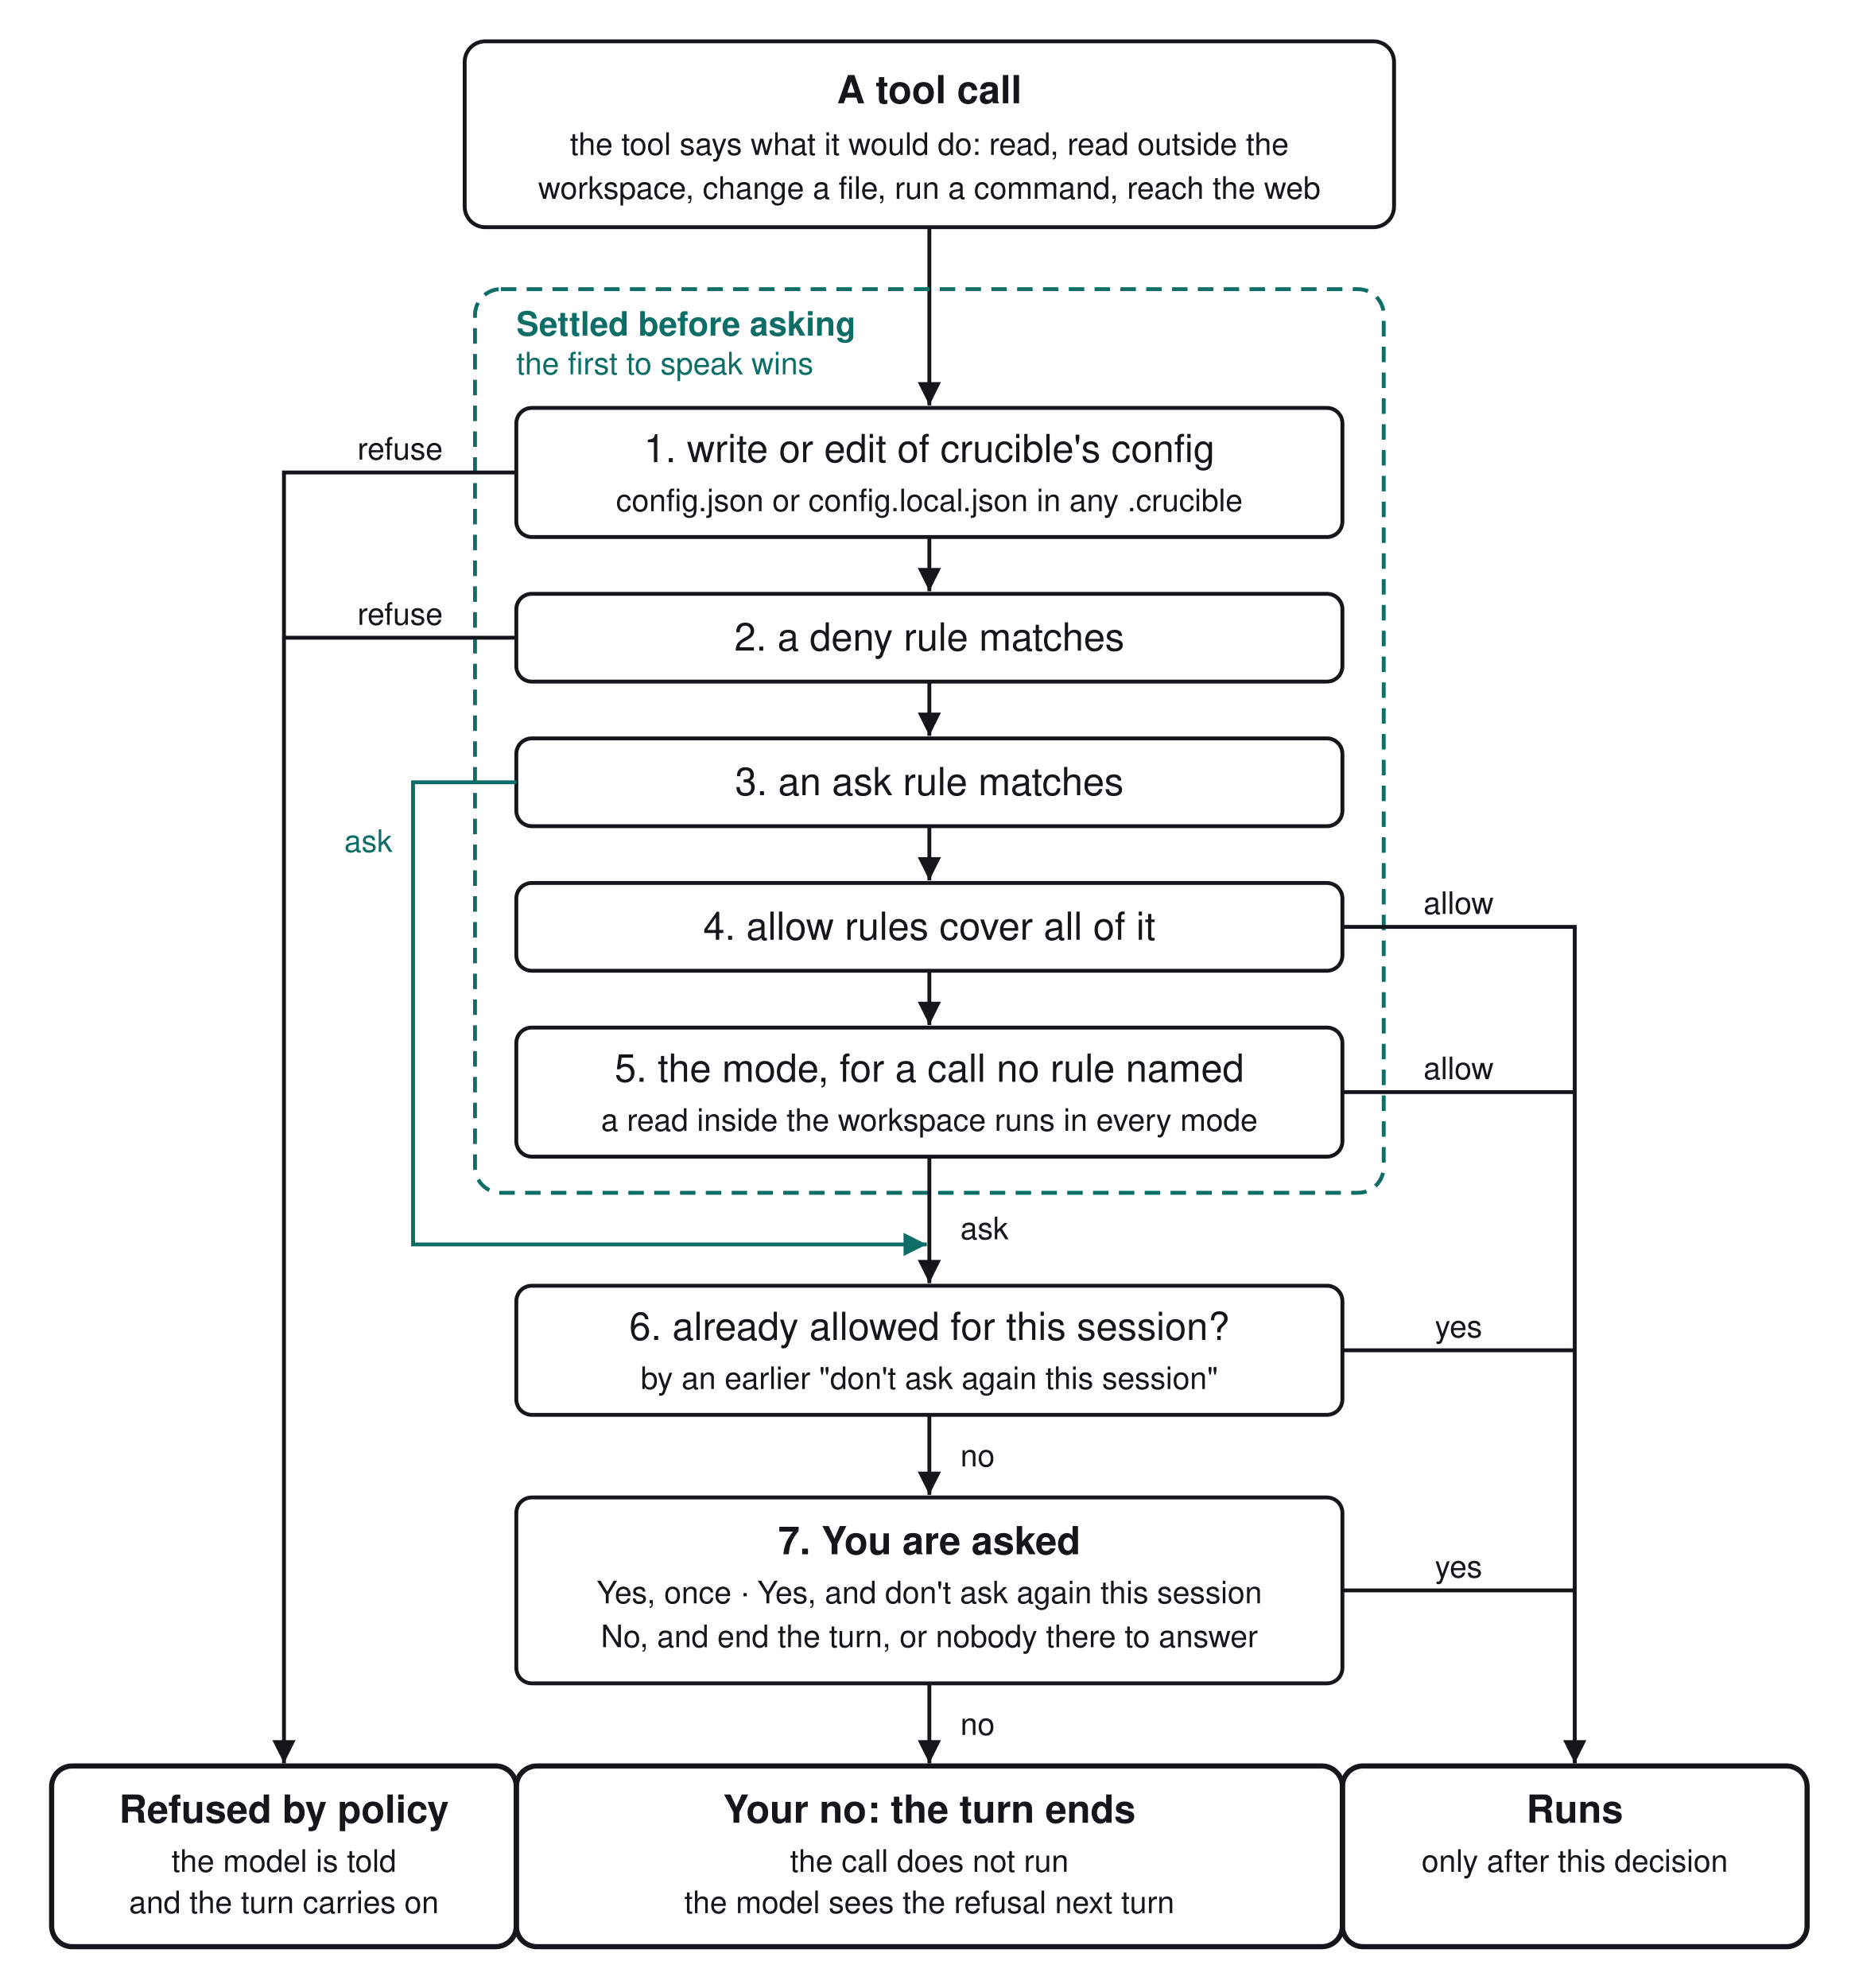
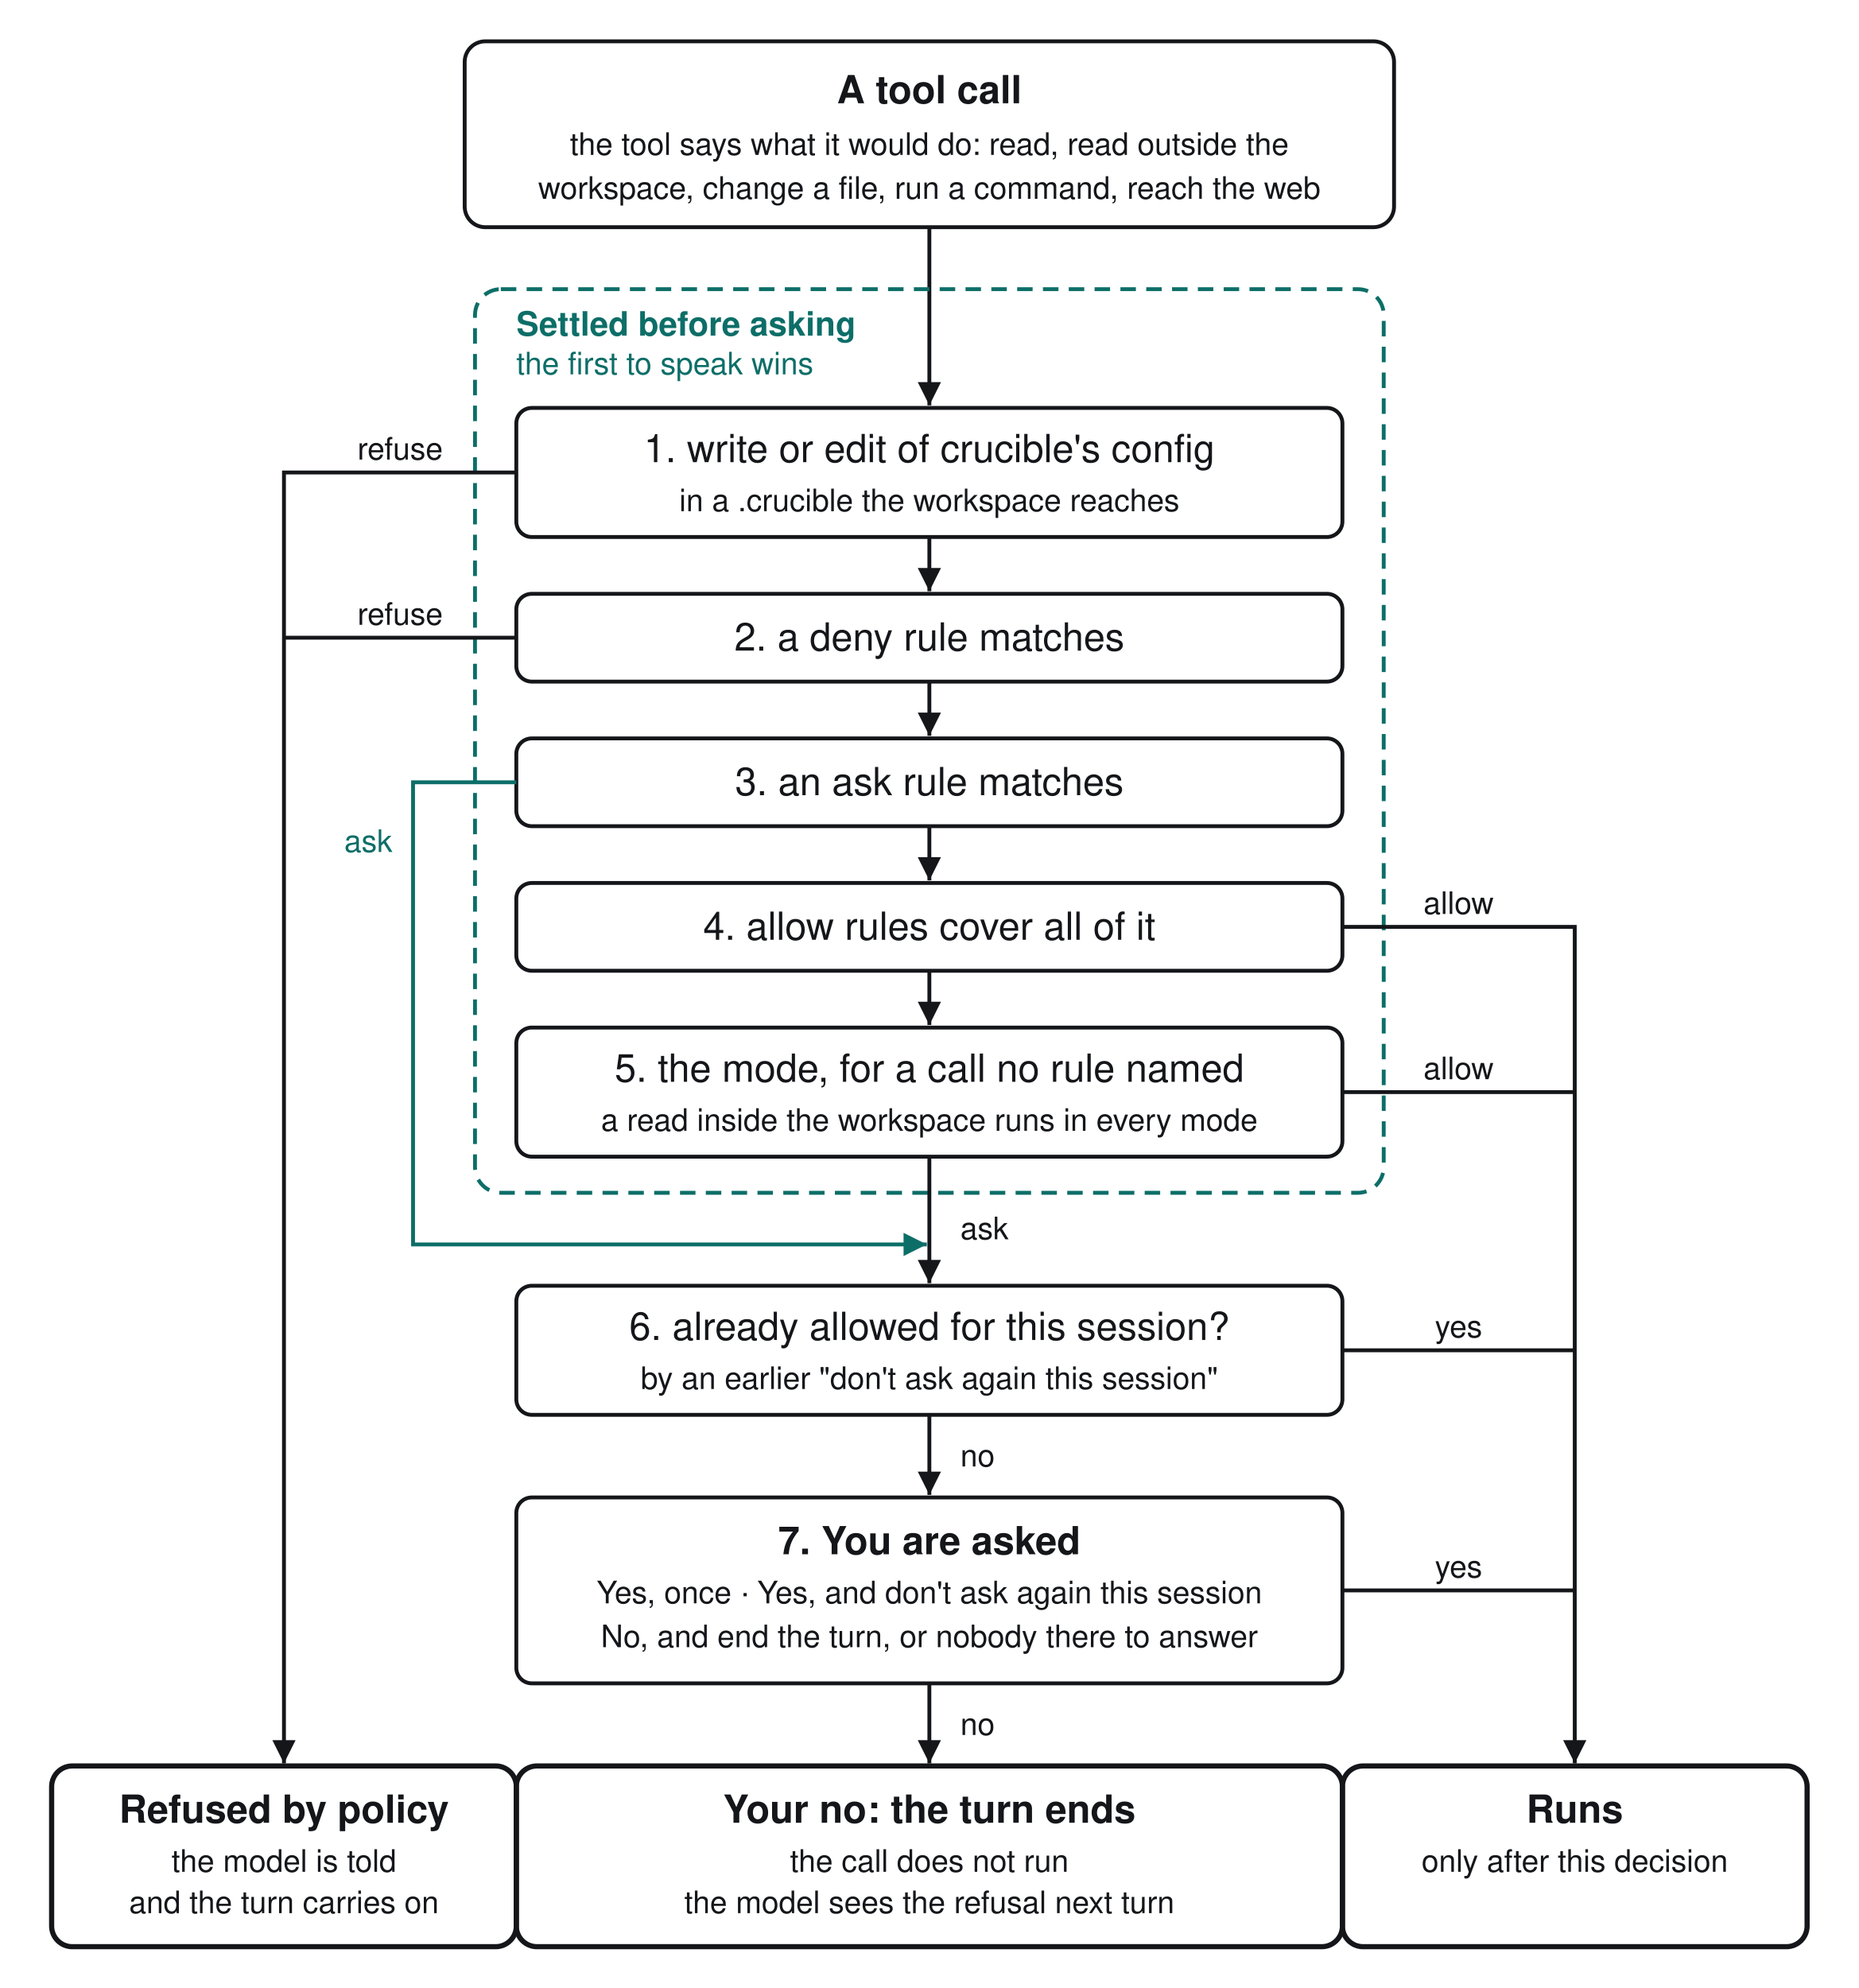
- <svg xmlns="http://www.w3.org/2000/svg" viewBox="0 0 720 770" width="720" height="770" role="img" aria-label="A tool call is decided in order: a write or edit of crucible's own configuration files or a matching deny rule refuses it, a matching ask rule asks, allow rules that cover all of it allow it, and the mode decides a call no rule named, allowing a read inside the workspace in every mode. A call that comes to asking runs if it was already allowed for this session or on your yes, once or for the session; a refusal by policy tells the model and the turn carries on, an allowed call runs only after this decision, and your no ends the turn.">
+ <svg xmlns="http://www.w3.org/2000/svg" viewBox="0 0 720 770" width="720" height="770" role="img" aria-label="A tool call is decided in order: a write or edit of crucible's own configuration files in a directory the workspace reaches, or a matching deny rule, refuses it, a matching ask rule asks, allow rules that cover all of it allow it, and the mode decides a call no rule named, allowing a read inside the workspace in every mode. A call that comes to asking runs if it was already allowed for this session or on your yes, once or for the session; a refusal by policy tells the model and the turn carries on, an allowed call runs only after this decision, and your no ends the turn.">
  <defs>
    <marker id="arrow" viewBox="0 0 10 10" refX="10" refY="5" markerWidth="9" markerHeight="9" orient="auto" markerUnits="userSpaceOnUse">
      <path d="M0,0 L10,5 L0,10 z" fill="#14161A" />
    </marker>
    <marker id="arrow-accent" viewBox="0 0 10 10" refX="10" refY="5" markerWidth="9" markerHeight="9" orient="auto" markerUnits="userSpaceOnUse">
      <path d="M0,0 L10,5 L0,10 z" fill="#0D6E68" />
    </marker>
  </defs>
  <rect x="180" y="16" width="360" height="72" rx="8" fill="none" stroke="#14161A" stroke-width="1.5" />
  <text x="360" y="40" text-anchor="middle" font-family="ui-sans-serif, system-ui, -apple-system, Segoe UI, Helvetica, Arial, sans-serif" font-size="15" font-weight="600" fill="#14161A">A tool call</text>
  <text x="360" y="60" text-anchor="middle" font-family="ui-sans-serif, system-ui, -apple-system, Segoe UI, Helvetica, Arial, sans-serif" font-size="12" fill="#14161A">the tool says what it would do: read, read outside the</text>
  <text x="360" y="77" text-anchor="middle" font-family="ui-sans-serif, system-ui, -apple-system, Segoe UI, Helvetica, Arial, sans-serif" font-size="12" fill="#14161A">workspace, change a file, run a command, reach the web</text>
  <line x1="360" y1="88" x2="360" y2="157" stroke="#14161A" stroke-width="1.5" marker-end="url(#arrow)" />
  <rect x="184" y="112" width="352" height="350" rx="10" fill="none" stroke="#0D6E68" stroke-width="1.5" stroke-dasharray="6 4" />
  <text x="200" y="130" font-family="ui-sans-serif, system-ui, -apple-system, Segoe UI, Helvetica, Arial, sans-serif" font-size="13" font-weight="600" fill="#0D6E68">Settled before asking</text>
  <text x="200" y="145" font-family="ui-sans-serif, system-ui, -apple-system, Segoe UI, Helvetica, Arial, sans-serif" font-size="12" fill="#0D6E68">the first to speak wins</text>
  <rect x="200" y="158" width="320" height="50" rx="6" fill="none" stroke="#14161A" stroke-width="1.5" />
  <text x="360" y="179" text-anchor="middle" font-family="ui-sans-serif, system-ui, -apple-system, Segoe UI, Helvetica, Arial, sans-serif" font-size="15" fill="#14161A">1. write or edit of crucible's config</text>
-   <text x="360" y="198" text-anchor="middle" font-family="ui-sans-serif, system-ui, -apple-system, Segoe UI, Helvetica, Arial, sans-serif" font-size="12" fill="#14161A">config.json or config.local.json in any .crucible</text>
+   <text x="360" y="198" text-anchor="middle" font-family="ui-sans-serif, system-ui, -apple-system, Segoe UI, Helvetica, Arial, sans-serif" font-size="12" fill="#14161A">in a .crucible the workspace reaches</text>
  <line x1="360" y1="208" x2="360" y2="229" stroke="#14161A" stroke-width="1.5" marker-end="url(#arrow)" />
  <rect x="200" y="230" width="320" height="34" rx="6" fill="none" stroke="#14161A" stroke-width="1.5" />
  <text x="360" y="252" text-anchor="middle" font-family="ui-sans-serif, system-ui, -apple-system, Segoe UI, Helvetica, Arial, sans-serif" font-size="15" fill="#14161A">2. a deny rule matches</text>
  <line x1="360" y1="264" x2="360" y2="285" stroke="#14161A" stroke-width="1.5" marker-end="url(#arrow)" />
  <rect x="200" y="286" width="320" height="34" rx="6" fill="none" stroke="#14161A" stroke-width="1.5" />
  <text x="360" y="308" text-anchor="middle" font-family="ui-sans-serif, system-ui, -apple-system, Segoe UI, Helvetica, Arial, sans-serif" font-size="15" fill="#14161A">3. an ask rule matches</text>
  <line x1="360" y1="320" x2="360" y2="341" stroke="#14161A" stroke-width="1.5" marker-end="url(#arrow)" />
  <rect x="200" y="342" width="320" height="34" rx="6" fill="none" stroke="#14161A" stroke-width="1.5" />
  <text x="360" y="364" text-anchor="middle" font-family="ui-sans-serif, system-ui, -apple-system, Segoe UI, Helvetica, Arial, sans-serif" font-size="15" fill="#14161A">4. allow rules cover all of it</text>
  <line x1="360" y1="376" x2="360" y2="397" stroke="#14161A" stroke-width="1.5" marker-end="url(#arrow)" />
  <rect x="200" y="398" width="320" height="50" rx="6" fill="none" stroke="#14161A" stroke-width="1.5" />
  <text x="360" y="419" text-anchor="middle" font-family="ui-sans-serif, system-ui, -apple-system, Segoe UI, Helvetica, Arial, sans-serif" font-size="15" fill="#14161A">5. the mode, for a call no rule named</text>
  <text x="360" y="438" text-anchor="middle" font-family="ui-sans-serif, system-ui, -apple-system, Segoe UI, Helvetica, Arial, sans-serif" font-size="12" fill="#14161A">a read inside the workspace runs in every mode</text>
  <path d="M200,183 H110 V683" fill="none" stroke="#14161A" stroke-width="1.5" marker-end="url(#arrow)" />
  <text x="155" y="178" text-anchor="middle" font-family="ui-sans-serif, system-ui, -apple-system, Segoe UI, Helvetica, Arial, sans-serif" font-size="12" fill="#14161A">refuse</text>
  <path d="M200,247 H110" fill="none" stroke="#14161A" stroke-width="1.5" />
  <text x="155" y="242" text-anchor="middle" font-family="ui-sans-serif, system-ui, -apple-system, Segoe UI, Helvetica, Arial, sans-serif" font-size="12" fill="#14161A">refuse</text>
  <path d="M200,303 H160 V482 H359" fill="none" stroke="#0D6E68" stroke-width="1.5" marker-end="url(#arrow-accent)" />
  <text x="152" y="330" text-anchor="end" font-family="ui-sans-serif, system-ui, -apple-system, Segoe UI, Helvetica, Arial, sans-serif" font-size="12" fill="#0D6E68">ask</text>
  <path d="M520,359 H610 V683" fill="none" stroke="#14161A" stroke-width="1.5" marker-end="url(#arrow)" />
  <text x="565" y="354" text-anchor="middle" font-family="ui-sans-serif, system-ui, -apple-system, Segoe UI, Helvetica, Arial, sans-serif" font-size="12" fill="#14161A">allow</text>
  <path d="M520,423 H610" fill="none" stroke="#14161A" stroke-width="1.5" />
  <text x="565" y="418" text-anchor="middle" font-family="ui-sans-serif, system-ui, -apple-system, Segoe UI, Helvetica, Arial, sans-serif" font-size="12" fill="#14161A">allow</text>
  <path d="M520,523 H610" fill="none" stroke="#14161A" stroke-width="1.5" />
  <text x="565" y="518" text-anchor="middle" font-family="ui-sans-serif, system-ui, -apple-system, Segoe UI, Helvetica, Arial, sans-serif" font-size="12" fill="#14161A">yes</text>
  <path d="M520,616 H610" fill="none" stroke="#14161A" stroke-width="1.5" />
  <text x="565" y="611" text-anchor="middle" font-family="ui-sans-serif, system-ui, -apple-system, Segoe UI, Helvetica, Arial, sans-serif" font-size="12" fill="#14161A">yes</text>
  <line x1="360" y1="448" x2="360" y2="497" stroke="#14161A" stroke-width="1.5" marker-end="url(#arrow)" />
  <text x="372" y="480" font-family="ui-sans-serif, system-ui, -apple-system, Segoe UI, Helvetica, Arial, sans-serif" font-size="12" fill="#14161A">ask</text>
  <rect x="200" y="498" width="320" height="50" rx="6" fill="none" stroke="#14161A" stroke-width="1.5" />
  <text x="360" y="519" text-anchor="middle" font-family="ui-sans-serif, system-ui, -apple-system, Segoe UI, Helvetica, Arial, sans-serif" font-size="15" fill="#14161A">6. already allowed for this session?</text>
  <text x="360" y="538" text-anchor="middle" font-family="ui-sans-serif, system-ui, -apple-system, Segoe UI, Helvetica, Arial, sans-serif" font-size="12" fill="#14161A">by an earlier "don't ask again this session"</text>
  <line x1="360" y1="548" x2="360" y2="579" stroke="#14161A" stroke-width="1.5" marker-end="url(#arrow)" />
  <text x="372" y="568" font-family="ui-sans-serif, system-ui, -apple-system, Segoe UI, Helvetica, Arial, sans-serif" font-size="12" fill="#14161A">no</text>
  <rect x="200" y="580" width="320" height="72" rx="6" fill="none" stroke="#14161A" stroke-width="1.5" />
  <text x="360" y="602" text-anchor="middle" font-family="ui-sans-serif, system-ui, -apple-system, Segoe UI, Helvetica, Arial, sans-serif" font-size="15" font-weight="600" fill="#14161A">7. You are asked</text>
  <text x="360" y="621" text-anchor="middle" font-family="ui-sans-serif, system-ui, -apple-system, Segoe UI, Helvetica, Arial, sans-serif" font-size="12" fill="#14161A">Yes, once · Yes, and don't ask again this session</text>
  <text x="360" y="638" text-anchor="middle" font-family="ui-sans-serif, system-ui, -apple-system, Segoe UI, Helvetica, Arial, sans-serif" font-size="12" fill="#14161A">No, and end the turn, or nobody there to answer</text>
  <line x1="360" y1="652" x2="360" y2="683" stroke="#14161A" stroke-width="1.5" marker-end="url(#arrow)" />
  <text x="372" y="672" font-family="ui-sans-serif, system-ui, -apple-system, Segoe UI, Helvetica, Arial, sans-serif" font-size="12" fill="#14161A">no</text>
  <rect x="20" y="684" width="180" height="70" rx="8" fill="none" stroke="#14161A" stroke-width="2" />
  <text x="110" y="706" text-anchor="middle" font-family="ui-sans-serif, system-ui, -apple-system, Segoe UI, Helvetica, Arial, sans-serif" font-size="15" font-weight="600" fill="#14161A">Refused by policy</text>
  <text x="110" y="725" text-anchor="middle" font-family="ui-sans-serif, system-ui, -apple-system, Segoe UI, Helvetica, Arial, sans-serif" font-size="12" fill="#14161A">the model is told</text>
  <text x="110" y="741" text-anchor="middle" font-family="ui-sans-serif, system-ui, -apple-system, Segoe UI, Helvetica, Arial, sans-serif" font-size="12" fill="#14161A">and the turn carries on</text>
  <rect x="200" y="684" width="320" height="70" rx="8" fill="none" stroke="#14161A" stroke-width="2" />
  <text x="360" y="706" text-anchor="middle" font-family="ui-sans-serif, system-ui, -apple-system, Segoe UI, Helvetica, Arial, sans-serif" font-size="15" font-weight="600" fill="#14161A">Your no: the turn ends</text>
  <text x="360" y="725" text-anchor="middle" font-family="ui-sans-serif, system-ui, -apple-system, Segoe UI, Helvetica, Arial, sans-serif" font-size="12" fill="#14161A">the call does not run</text>
  <text x="360" y="741" text-anchor="middle" font-family="ui-sans-serif, system-ui, -apple-system, Segoe UI, Helvetica, Arial, sans-serif" font-size="12" fill="#14161A">the model sees the refusal next turn</text>
  <rect x="520" y="684" width="180" height="70" rx="8" fill="none" stroke="#14161A" stroke-width="2" />
  <text x="610" y="706" text-anchor="middle" font-family="ui-sans-serif, system-ui, -apple-system, Segoe UI, Helvetica, Arial, sans-serif" font-size="15" font-weight="600" fill="#14161A">Runs</text>
  <text x="610" y="725" text-anchor="middle" font-family="ui-sans-serif, system-ui, -apple-system, Segoe UI, Helvetica, Arial, sans-serif" font-size="12" fill="#14161A">only after this decision</text>
</svg>
